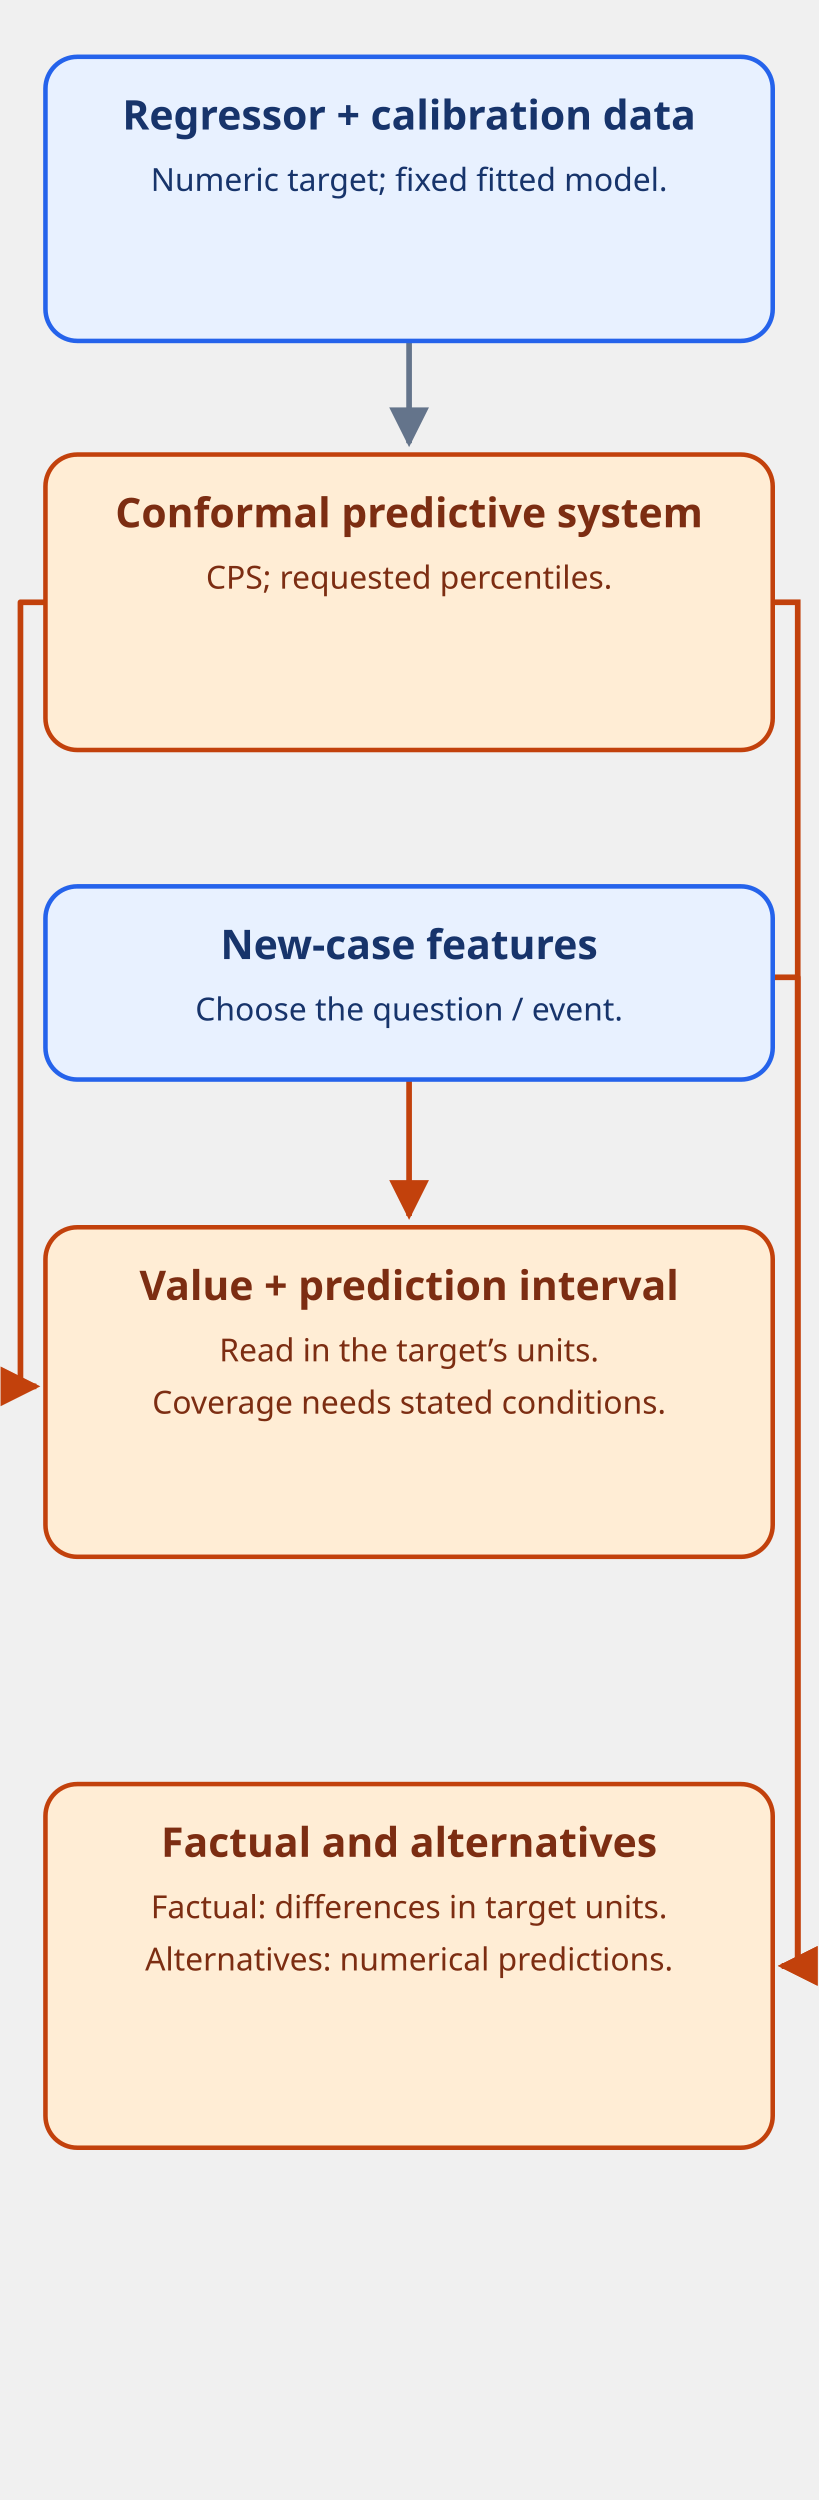
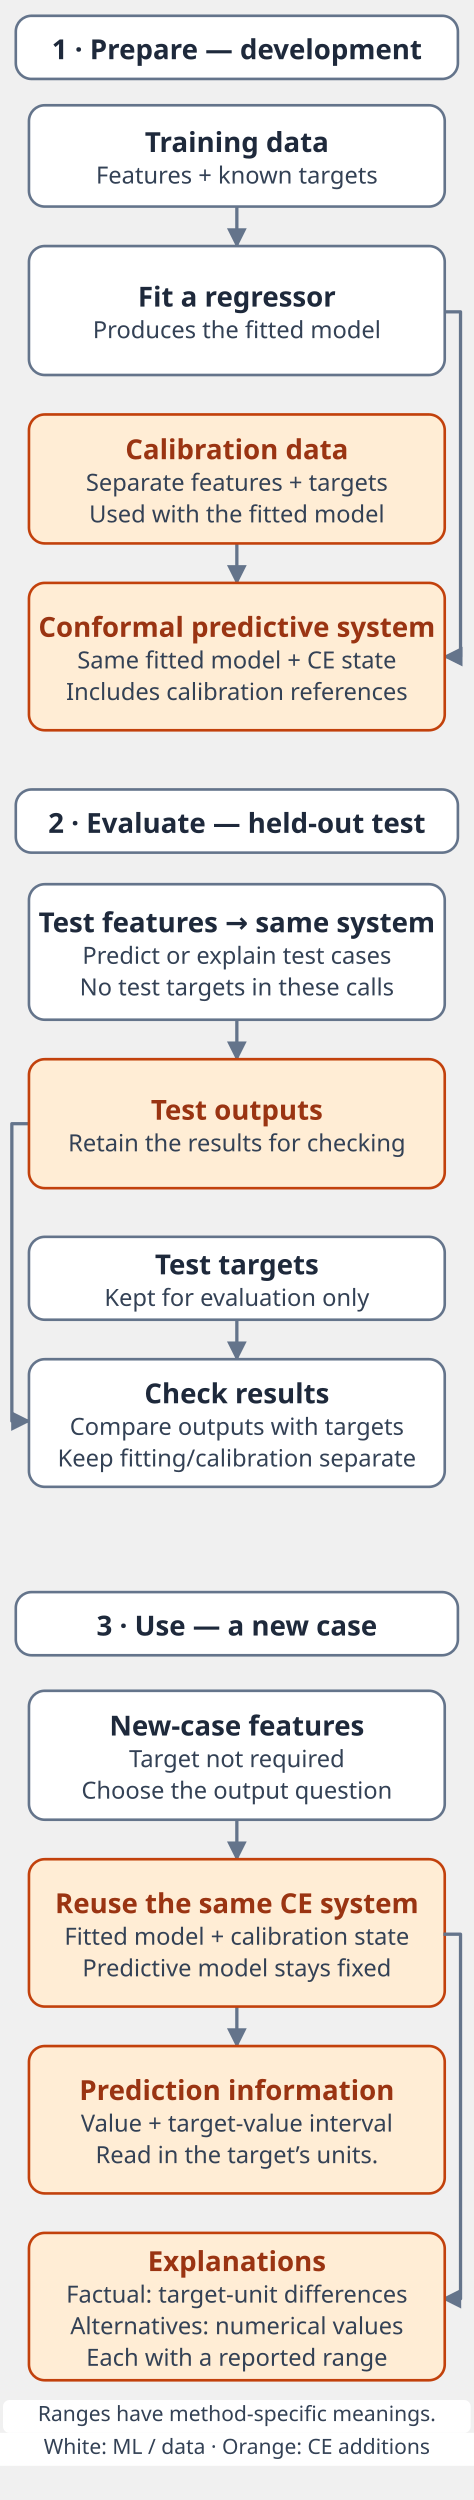
- <svg xmlns="http://www.w3.org/2000/svg" viewBox="0 0 360 1100" role="img" aria-labelledby="title desc">
+ <svg xmlns="http://www.w3.org/2000/svg" viewBox="0 0 360 1900" role="img" aria-labelledby="title desc">
  <defs>
-     <marker id="b" viewBox="0 0 10 10" refX="9" refY="5" markerWidth="7" markerHeight="7" orient="auto">
+     <marker id="arrow" viewBox="0 0 10 10" refX="9" refY="5" markerWidth="6" markerHeight="6" orient="auto">
      <path d="M0 0L10 5L0 10Z" fill="#64748b" />
    </marker>
-     <marker id="o" viewBox="0 0 10 10" refX="9" refY="5" markerWidth="7" markerHeight="7" orient="auto">
-       <path d="M0 0L10 5L0 10Z" fill="#c2410c" />
-     </marker>
  </defs>
-   <path d="M180 150V195" fill="none" stroke="#64748b" stroke-width="2.5" stroke-linejoin="round" marker-end="url(#b)" />
-   <path d="M20 265H9V610H16" fill="none" stroke="#c2410c" stroke-width="2.5" stroke-linejoin="round" marker-end="url(#o)" />
-   <path d="M180 475V535" fill="none" stroke="#c2410c" stroke-width="2.5" stroke-linejoin="round" marker-end="url(#o)" />
-   <path d="M340 265H351V865H344" fill="none" stroke="#c2410c" stroke-width="2.5" marker-end="url(#o)" />
-   <path d="M340 430H351V865H344" fill="none" stroke="#c2410c" stroke-width="2.5" stroke-linejoin="round" marker-end="url(#o)" />
-   <rect x="20" y="25" width="320" height="125" rx="14" fill="#e8f1ff" stroke="#2563eb" stroke-width="2" />
-   <text x="180.0" y="57" text-anchor="middle" font-family="sans-serif" font-size="18" font-weight="bold" fill="#17346b">Regressor + calibration data</text>
-   <text x="180.0" y="84" text-anchor="middle" font-family="sans-serif" font-size="14" font-weight="normal" fill="#17346b">Numeric target; fixed fitted model.</text>
-   <rect x="20" y="200" width="320" height="130" rx="14" fill="#ffedd5" stroke="#c2410c" stroke-width="2" />
-   <text x="180.0" y="232" text-anchor="middle" font-family="sans-serif" font-size="18" font-weight="bold" fill="#7c2d12">Conformal predictive system</text>
-   <text x="180.0" y="259" text-anchor="middle" font-family="sans-serif" font-size="14" font-weight="normal" fill="#7c2d12">CPS; requested percentiles.</text>
-   <rect x="20" y="390" width="320" height="85" rx="14" fill="#e8f1ff" stroke="#2563eb" stroke-width="2" />
-   <text x="180.0" y="422" text-anchor="middle" font-family="sans-serif" font-size="18" font-weight="bold" fill="#17346b">New-case features</text>
-   <text x="180.0" y="449" text-anchor="middle" font-family="sans-serif" font-size="14" font-weight="normal" fill="#17346b">Choose the question / event.</text>
-   <rect x="20" y="540" width="320" height="145" rx="14" fill="#ffedd5" stroke="#c2410c" stroke-width="2" />
-   <text x="180.0" y="572" text-anchor="middle" font-family="sans-serif" font-size="18" font-weight="bold" fill="#7c2d12">Value + prediction interval</text>
-   <text x="180.0" y="599" text-anchor="middle" font-family="sans-serif" font-size="14" font-weight="normal" fill="#7c2d12">Read in the target’s units.</text>
-   <text x="180.0" y="622" text-anchor="middle" font-family="sans-serif" font-size="14" font-weight="normal" fill="#7c2d12">Coverage needs stated conditions.</text>
-   <rect x="20" y="785" width="320" height="160" rx="14" fill="#ffedd5" stroke="#c2410c" stroke-width="2" />
-   <text x="180.0" y="817" text-anchor="middle" font-family="sans-serif" font-size="18" font-weight="bold" fill="#7c2d12">Factual and alternatives</text>
-   <text x="180.0" y="844" text-anchor="middle" font-family="sans-serif" font-size="14" font-weight="normal" fill="#7c2d12">Factual: differences in target units.</text>
-   <text x="180.0" y="867" text-anchor="middle" font-family="sans-serif" font-size="14" font-weight="normal" fill="#7c2d12">Alternatives: numerical predictions.</text>
+   <g class="node">
+     <rect x="12" y="12" width="336" height="48" rx="12" fill="#ffffff" stroke="#64748b" stroke-width="2" />
+     <text x="180.0" y="45.0" text-anchor="middle" font-family="sans-serif" font-size="21" font-weight="700" fill="#1e293b">1 · Prepare — development</text>
+   </g>
+   <path d="M180 157V187" fill="none" stroke="#64748b" stroke-width="2.5" stroke-linejoin="round" marker-end="url(#arrow)" />
+   <path d="M180 413V443" fill="none" stroke="#64748b" stroke-width="2.5" stroke-linejoin="round" marker-end="url(#arrow)" />
+   <path d="M180 775V805" fill="none" stroke="#64748b" stroke-width="2.5" stroke-linejoin="round" marker-end="url(#arrow)" />
+   <path d="M180 1383V1413" fill="none" stroke="#64748b" stroke-width="2.5" stroke-linejoin="round" marker-end="url(#arrow)" />
+   <path d="M180 1525V1555" fill="none" stroke="#64748b" stroke-width="2.5" stroke-linejoin="round" marker-end="url(#arrow)" />
+   <path d="M338 237H350V499H338" fill="none" stroke="#64748b" stroke-width="2.5" stroke-linejoin="round" marker-end="url(#arrow)" />
+   <path d="M22 854H9V1080H22" fill="none" stroke="#64748b" stroke-width="2.5" stroke-linejoin="round" marker-end="url(#arrow)" />
+   <g class="node">
+     <rect x="22" y="80" width="316" height="77" rx="12" fill="#ffffff" stroke="#64748b" stroke-width="2" />
+     <text x="180.0" y="115.5" text-anchor="middle" font-family="sans-serif" font-size="21" font-weight="700" fill="#1e293b">Training data</text>
+     <text x="180.0" y="139.5" text-anchor="middle" font-family="sans-serif" font-size="18" font-weight="400" fill="#334155">Features + known targets</text>
+   </g>
+   <g class="node">
+     <rect x="22" y="187" width="316" height="98" rx="12" fill="#ffffff" stroke="#64748b" stroke-width="2" />
+     <text x="180.0" y="233.0" text-anchor="middle" font-family="sans-serif" font-size="21" font-weight="700" fill="#1e293b">Fit a regressor</text>
+     <text x="180.0" y="257.0" text-anchor="middle" font-family="sans-serif" font-size="18" font-weight="400" fill="#334155">Produces the fitted model</text>
+   </g>
+   <g class="node">
+     <rect x="22" y="315" width="316" height="98" rx="12" fill="#ffedd5" stroke="#c2410c" stroke-width="2" />
+     <text x="180.0" y="349.0" text-anchor="middle" font-family="sans-serif" font-size="21" font-weight="700" fill="#9a3412">Calibration data</text>
+     <text x="180.0" y="373.0" text-anchor="middle" font-family="sans-serif" font-size="18" font-weight="400" fill="#334155">Separate features + targets</text>
+     <text x="180.0" y="397.0" text-anchor="middle" font-family="sans-serif" font-size="18" font-weight="400" fill="#334155">Used with the fitted model</text>
+   </g>
+   <g class="node">
+     <rect x="22" y="443" width="316" height="112" rx="12" fill="#ffedd5" stroke="#c2410c" stroke-width="2" />
+     <text x="180.0" y="484.0" text-anchor="middle" font-family="sans-serif" font-size="21" font-weight="700" fill="#9a3412">Conformal predictive system</text>
+     <text x="180.0" y="508.0" text-anchor="middle" font-family="sans-serif" font-size="18" font-weight="400" fill="#334155">Same fitted model + CE state</text>
+     <text x="180.0" y="532.0" text-anchor="middle" font-family="sans-serif" font-size="18" font-weight="400" fill="#334155">Includes calibration references</text>
+   </g>
+   <g class="node">
+     <rect x="12" y="600" width="336" height="48" rx="12" fill="#ffffff" stroke="#64748b" stroke-width="2" />
+     <text x="180.0" y="633.0" text-anchor="middle" font-family="sans-serif" font-size="21" font-weight="700" fill="#1e293b">2 · Evaluate — held-out test</text>
+   </g>
+   <g class="node">
+     <rect x="22" y="672" width="316" height="103" rx="12" fill="#ffffff" stroke="#64748b" stroke-width="2" />
+     <text x="180.0" y="708.5" text-anchor="middle" font-family="sans-serif" font-size="21" font-weight="700" fill="#1e293b">Test features → same system</text>
+     <text x="180.0" y="732.5" text-anchor="middle" font-family="sans-serif" font-size="18" font-weight="400" fill="#334155">Predict or explain test cases</text>
+     <text x="180.0" y="756.5" text-anchor="middle" font-family="sans-serif" font-size="18" font-weight="400" fill="#334155">No test targets in these calls</text>
+   </g>
+   <g class="node">
+     <rect x="22" y="805" width="316" height="98" rx="12" fill="#ffedd5" stroke="#c2410c" stroke-width="2" />
+     <text x="180.0" y="851.0" text-anchor="middle" font-family="sans-serif" font-size="21" font-weight="700" fill="#9a3412">Test outputs</text>
+     <text x="180.0" y="875.0" text-anchor="middle" font-family="sans-serif" font-size="18" font-weight="400" fill="#334155">Retain the results for checking</text>
+   </g>
+   <g class="node">
+     <rect x="22" y="940" width="316" height="63" rx="12" fill="#ffffff" stroke="#64748b" stroke-width="2" />
+     <text x="180.0" y="968.5" text-anchor="middle" font-family="sans-serif" font-size="21" font-weight="700" fill="#1e293b">Test targets</text>
+     <text x="180.0" y="992.5" text-anchor="middle" font-family="sans-serif" font-size="18" font-weight="400" fill="#334155">Kept for evaluation only</text>
+   </g>
+   <path d="M180 1003V1033" fill="none" stroke="#64748b" stroke-width="2.5" stroke-linejoin="round" marker-end="url(#arrow)" />
+   <g class="node">
+     <rect x="22" y="1033" width="316" height="97" rx="12" fill="#ffffff" stroke="#64748b" stroke-width="2" />
+     <text x="180.0" y="1066.5" text-anchor="middle" font-family="sans-serif" font-size="21" font-weight="700" fill="#1e293b">Check results</text>
+     <text x="180.0" y="1090.5" text-anchor="middle" font-family="sans-serif" font-size="18" font-weight="400" fill="#334155">Compare outputs with targets</text>
+     <text x="180.0" y="1114.5" text-anchor="middle" font-family="sans-serif" font-size="18" font-weight="400" fill="#334155">Keep fitting/calibration separate</text>
+   </g>
+   <g class="node">
+     <rect x="12" y="1210" width="336" height="48" rx="12" fill="#ffffff" stroke="#64748b" stroke-width="2" />
+     <text x="180.0" y="1243.0" text-anchor="middle" font-family="sans-serif" font-size="21" font-weight="700" fill="#1e293b">3 · Use — a new case</text>
+   </g>
+   <g class="node">
+     <rect x="22" y="1285" width="316" height="98" rx="12" fill="#ffffff" stroke="#64748b" stroke-width="2" />
+     <text x="180.0" y="1319.0" text-anchor="middle" font-family="sans-serif" font-size="21" font-weight="700" fill="#1e293b">New-case features</text>
+     <text x="180.0" y="1343.0" text-anchor="middle" font-family="sans-serif" font-size="18" font-weight="400" fill="#334155">Target not required</text>
+     <text x="180.0" y="1367.0" text-anchor="middle" font-family="sans-serif" font-size="18" font-weight="400" fill="#334155">Choose the output question</text>
+   </g>
+   <g class="node">
+     <rect x="22" y="1413" width="316" height="112" rx="12" fill="#ffedd5" stroke="#c2410c" stroke-width="2" />
+     <text x="180.0" y="1454.0" text-anchor="middle" font-family="sans-serif" font-size="21" font-weight="700" fill="#9a3412">Reuse the same CE system</text>
+     <text x="180.0" y="1478.0" text-anchor="middle" font-family="sans-serif" font-size="18" font-weight="400" fill="#334155">Fitted model + calibration state</text>
+     <text x="180.0" y="1502.0" text-anchor="middle" font-family="sans-serif" font-size="18" font-weight="400" fill="#334155">Predictive model stays fixed</text>
+   </g>
+   <g class="node">
+     <rect x="22" y="1555" width="316" height="112" rx="12" fill="#ffedd5" stroke="#c2410c" stroke-width="2" />
+     <text x="180.0" y="1596.0" text-anchor="middle" font-family="sans-serif" font-size="21" font-weight="700" fill="#9a3412">Prediction information</text>
+     <text x="180.0" y="1620.0" text-anchor="middle" font-family="sans-serif" font-size="18" font-weight="400" fill="#334155">Value + target-value interval</text>
+     <text x="180.0" y="1644.0" text-anchor="middle" font-family="sans-serif" font-size="18" font-weight="400" fill="#334155">Read in the target’s units.</text>
+   </g>
+   <path d="M337 1470H350V1747H337" fill="none" stroke="#64748b" stroke-width="2.5" stroke-linejoin="round" marker-end="url(#arrow)" />
+   <g class="node">
+     <rect x="22" y="1697" width="316" height="112" rx="12" fill="#ffedd5" stroke="#c2410c" stroke-width="2" />
+     <text x="180.0" y="1726.0" text-anchor="middle" font-family="sans-serif" font-size="21" font-weight="700" fill="#9a3412">Explanations</text>
+     <text x="180.0" y="1750.0" text-anchor="middle" font-family="sans-serif" font-size="18" font-weight="400" fill="#334155">Factual: target-unit differences</text>
+     <text x="180.0" y="1774.0" text-anchor="middle" font-family="sans-serif" font-size="18" font-weight="400" fill="#334155">Alternatives: numerical values</text>
+     <text x="180.0" y="1798.0" text-anchor="middle" font-family="sans-serif" font-size="18" font-weight="400" fill="#334155">Each with a reported range</text>
+   </g>
+   <rect x="2.28" y="1824" width="355.44" height="25" rx="5" fill="#ffffff" />
+   <text x="180" y="1840" text-anchor="middle" font-family="sans-serif" font-size="16" font-weight="400" fill="#334155">Ranges have method-specific meanings.</text>
+   <rect x="-6.84" y="1849" width="373.68" height="25" rx="5" fill="#ffffff" />
+   <text x="180" y="1865" text-anchor="middle" font-family="sans-serif" font-size="16" font-weight="400" fill="#334155">White: ML / data · Orange: CE additions</text>
</svg>
